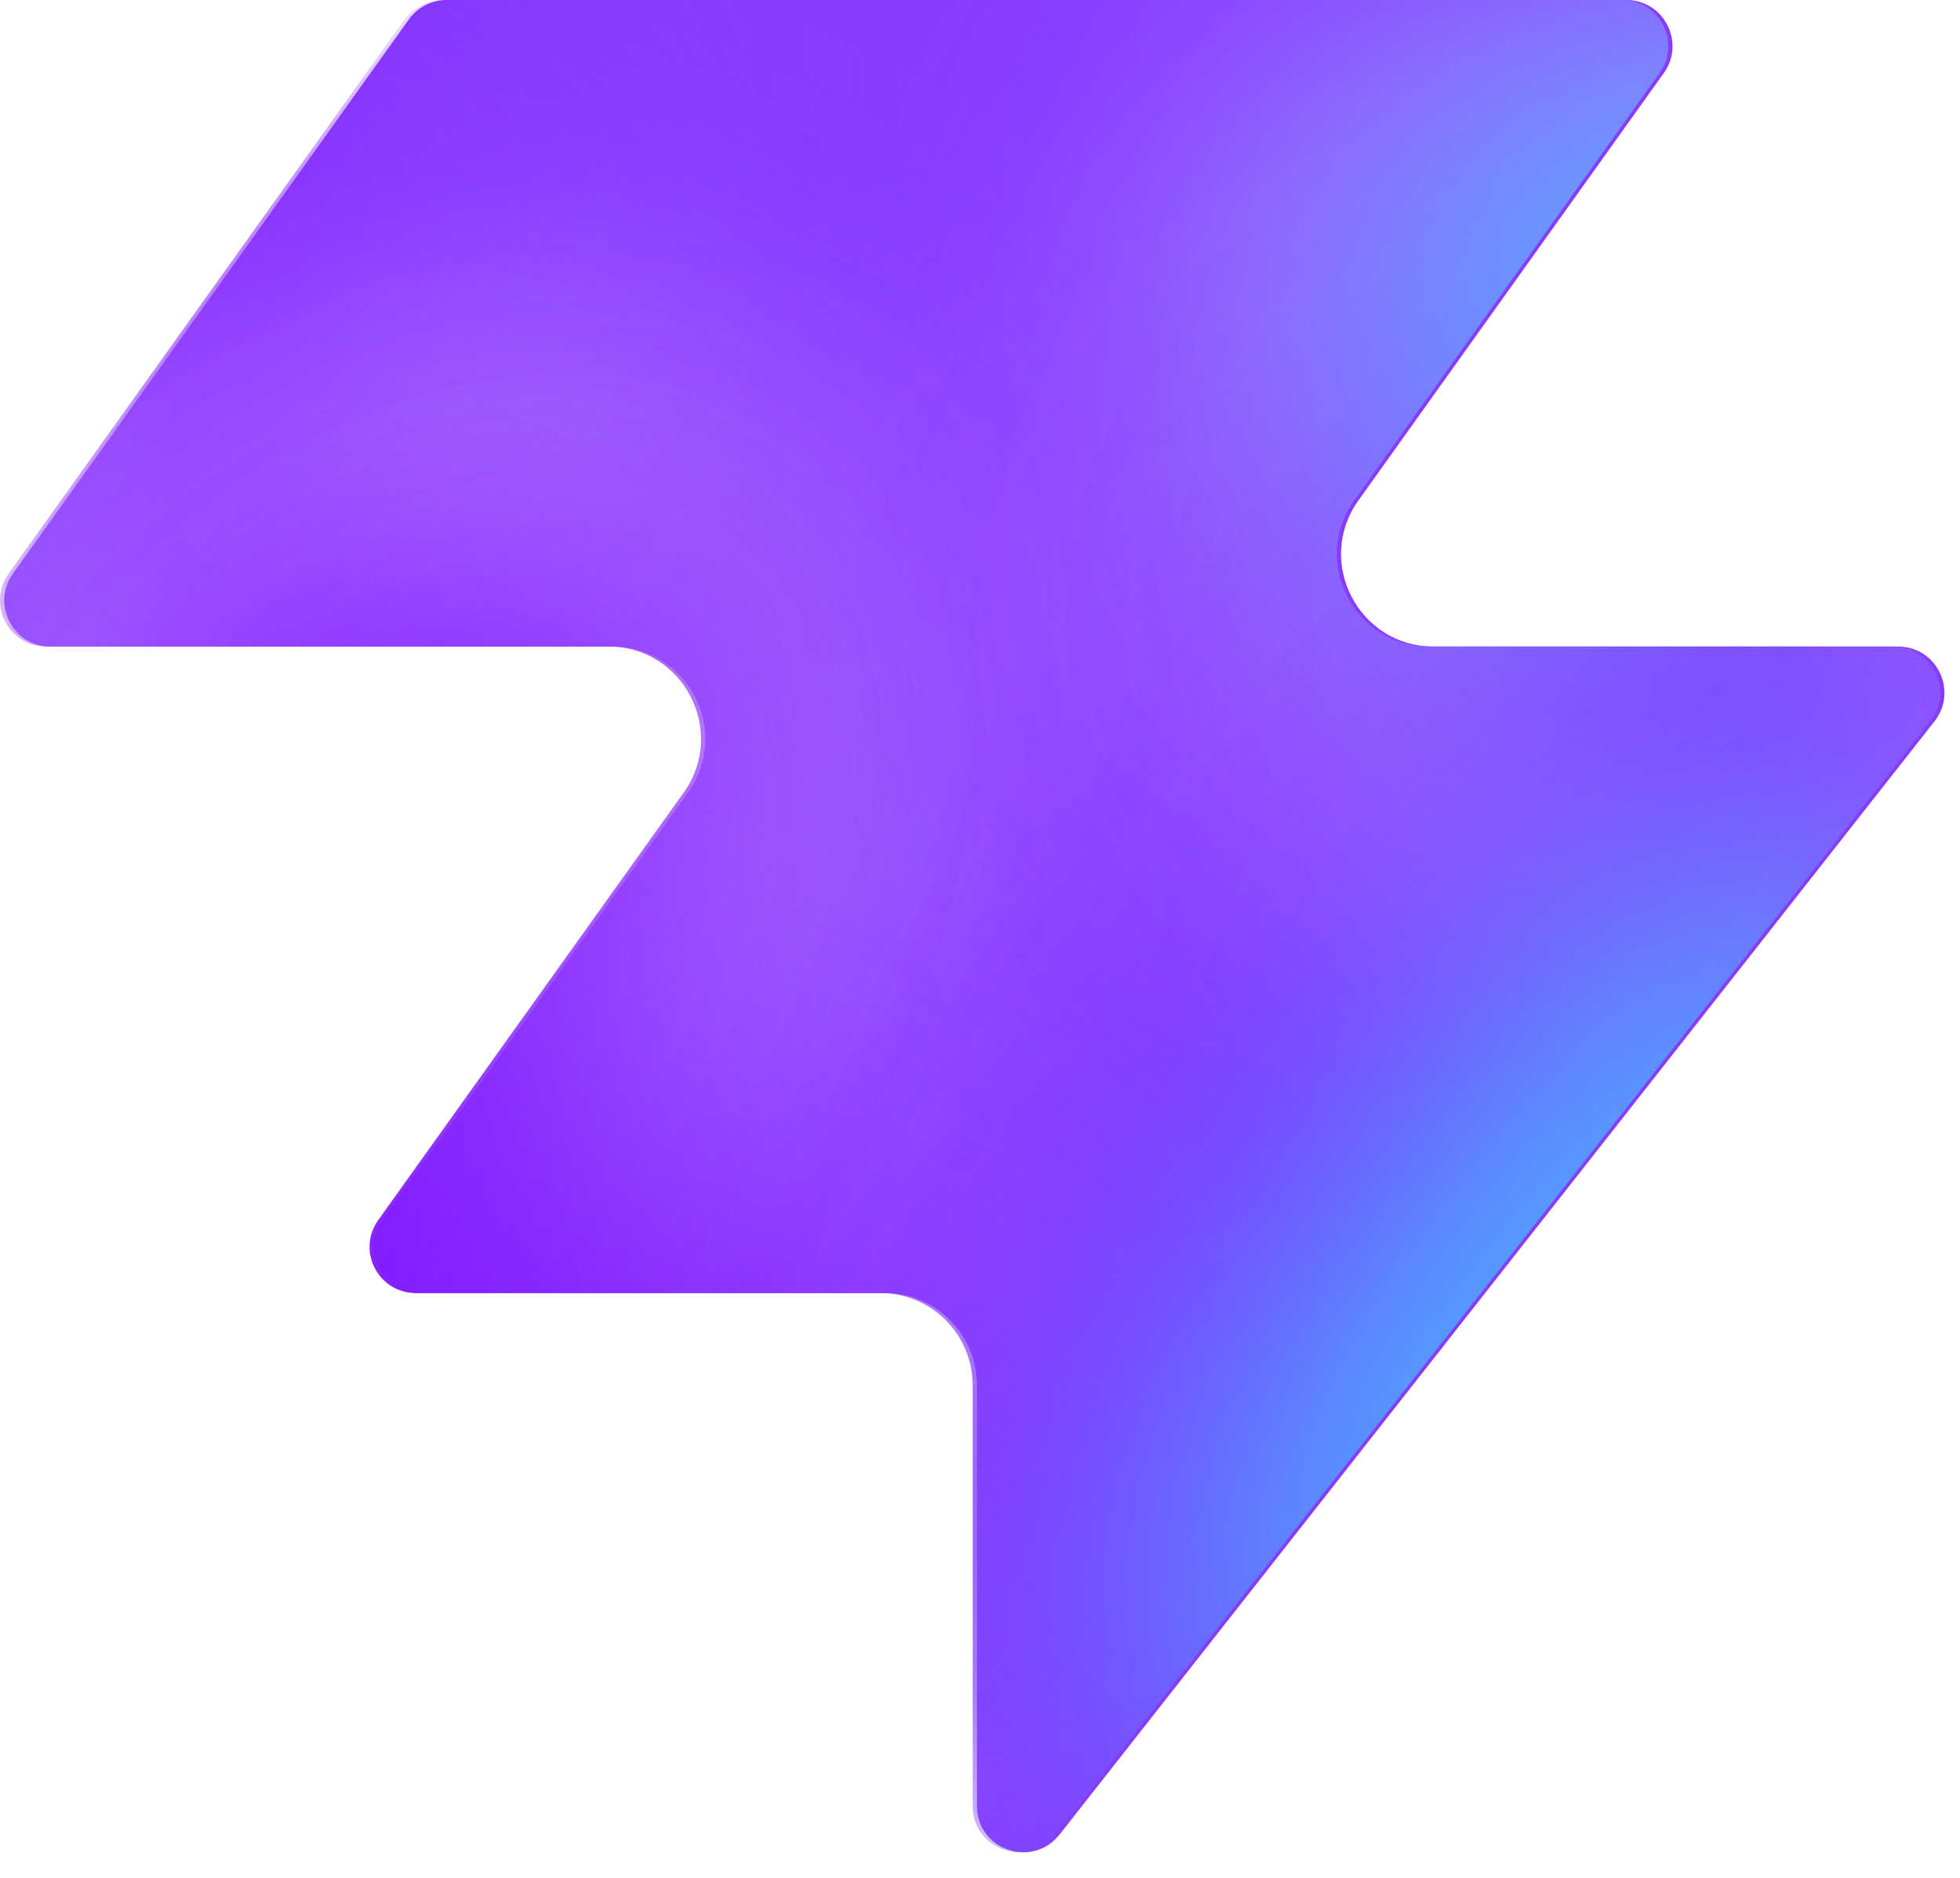
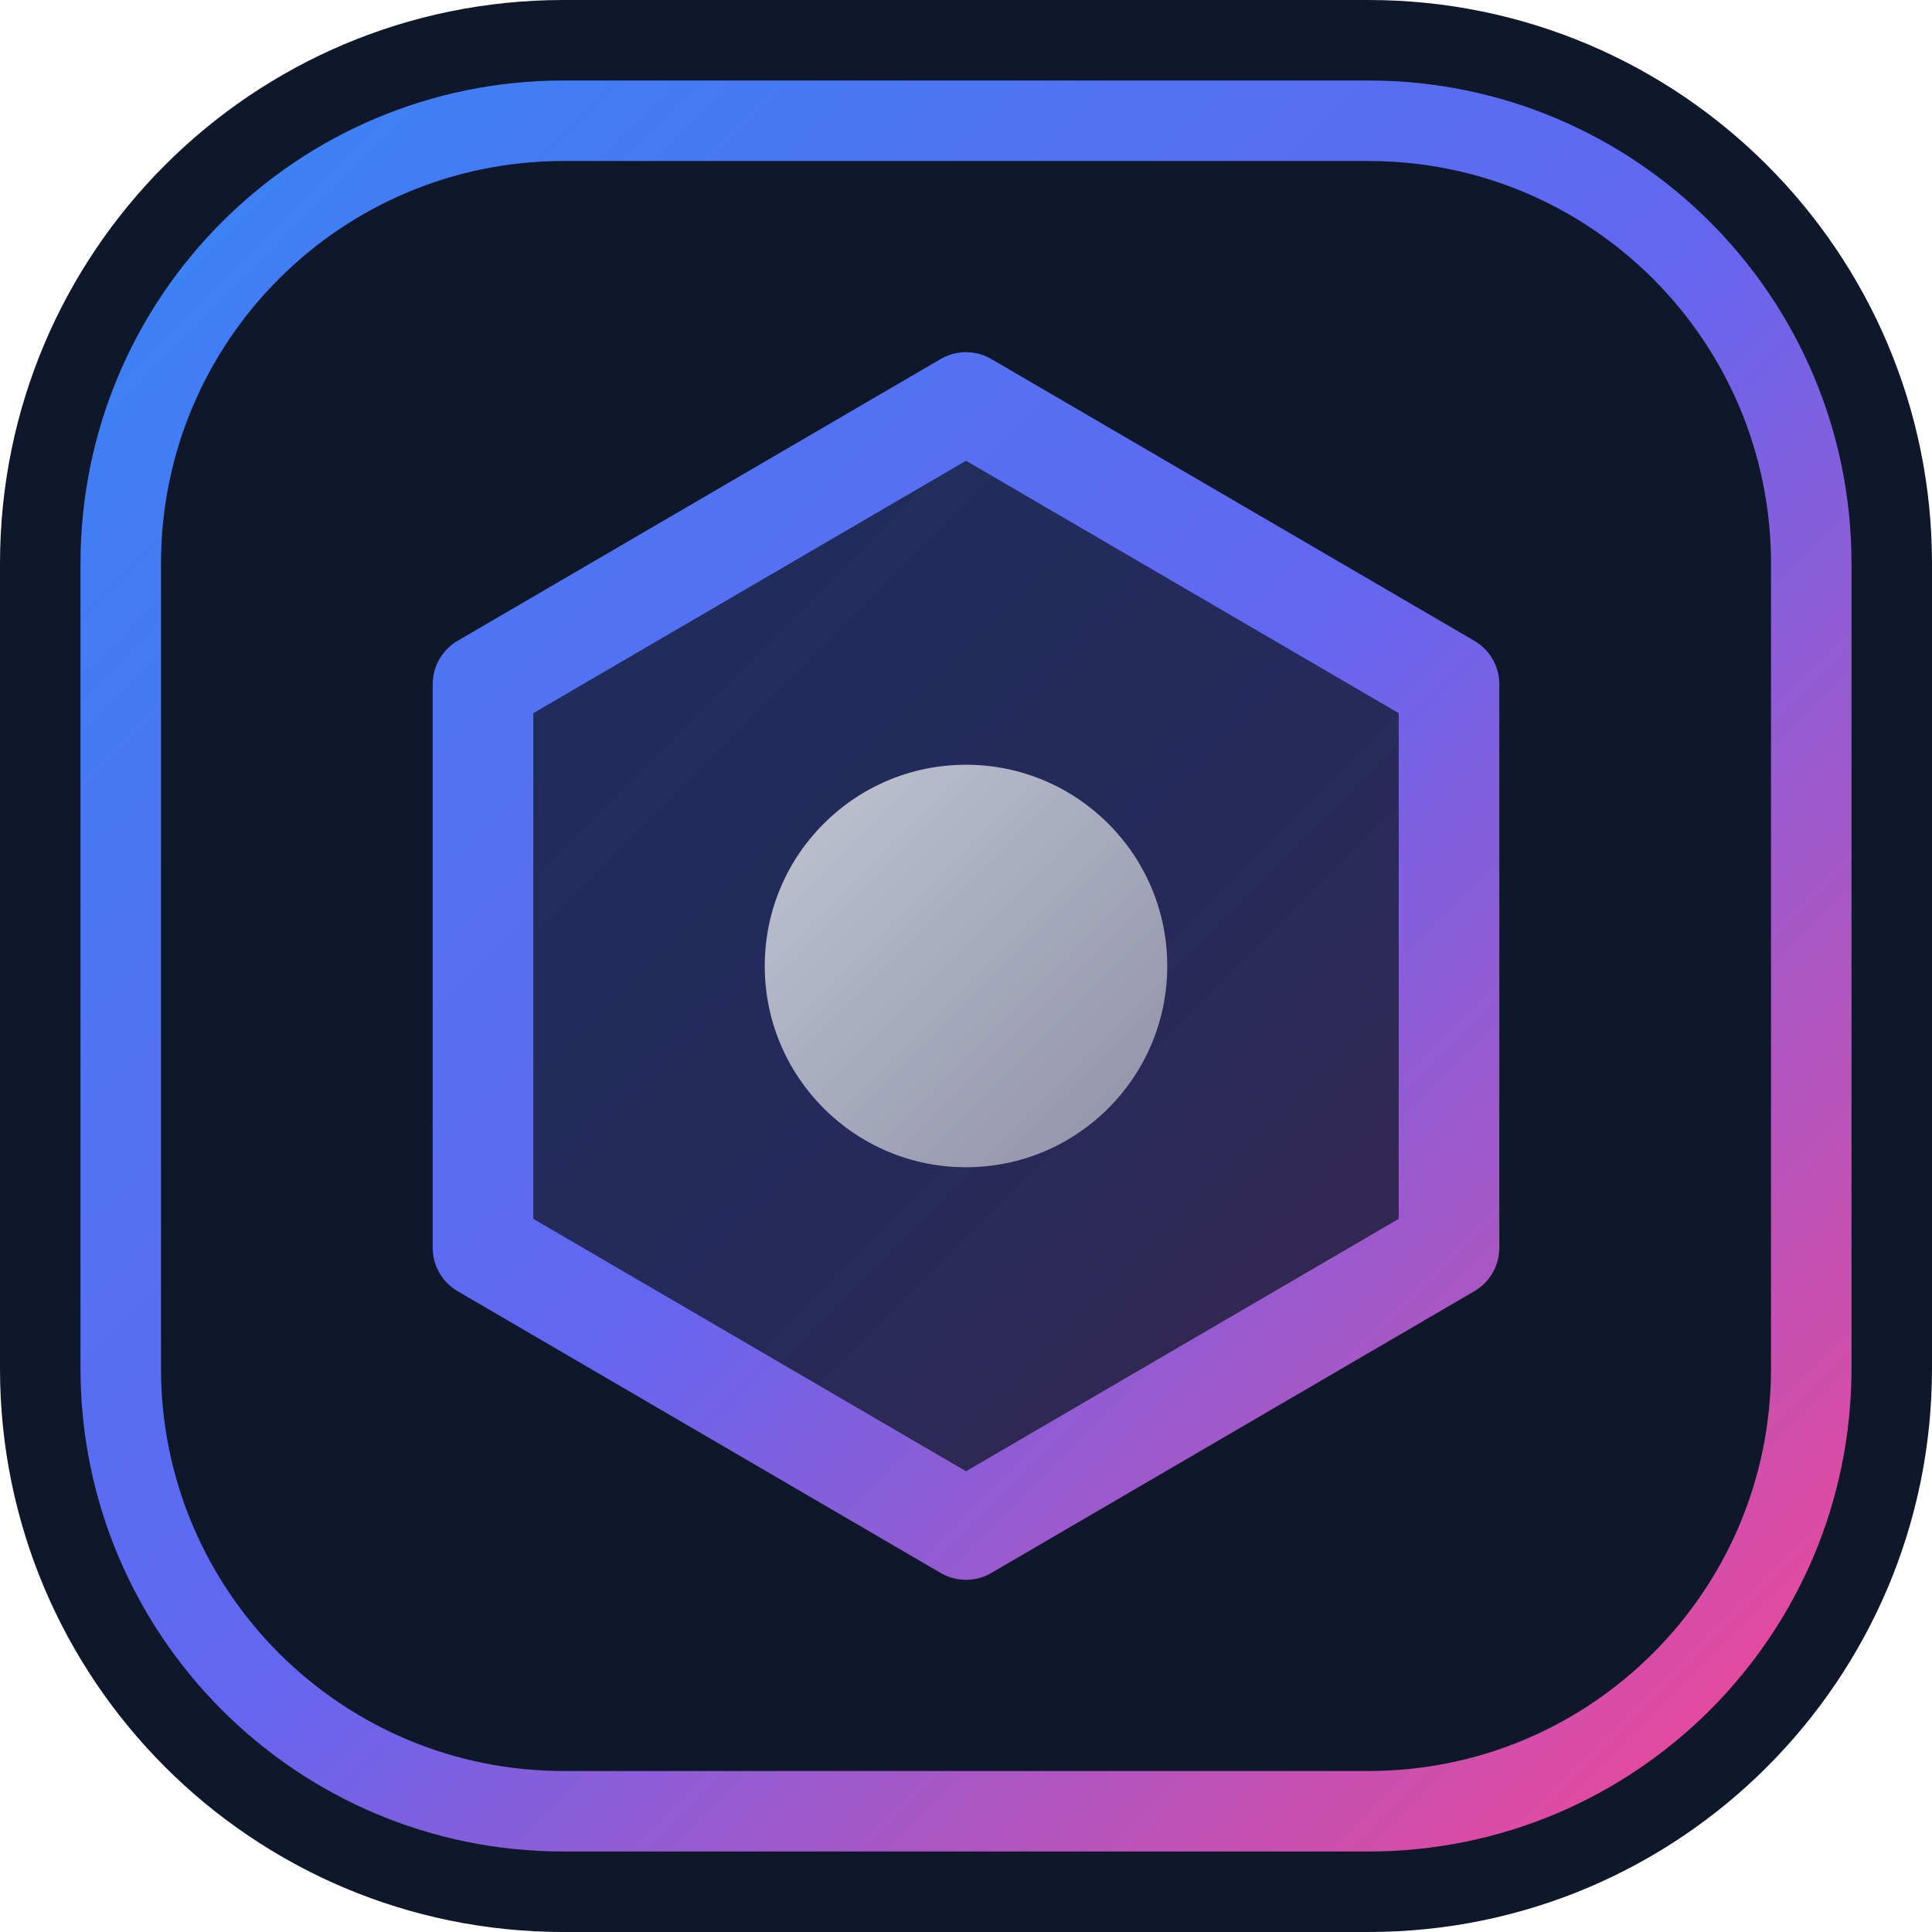
- <svg xmlns="http://www.w3.org/2000/svg" width="48" height="46" fill="none" viewBox="0 0 48 46">
-   <path fill="#863bff" d="M25.946 44.938c-.664.845-2.021.375-2.021-.698V33.937a2.26 2.26 0 0 0-2.262-2.262H10.287c-.92 0-1.456-1.04-.92-1.788l7.48-10.471c1.07-1.497 0-3.578-1.842-3.578H1.237c-.92 0-1.456-1.04-.92-1.788L10.013.474c.214-.297.556-.474.92-.474h28.894c.92 0 1.456 1.04.92 1.788l-7.48 10.471c-1.07 1.498 0 3.579 1.842 3.579h11.377c.943 0 1.473 1.088.89 1.83L25.947 44.94z" style="fill:#863bff;fill:color(display-p3 .525 .23 1);fill-opacity:1" />
-   <mask id="a" width="48" height="46" x="0" y="0" maskUnits="userSpaceOnUse" style="mask-type:alpha">
-     <path fill="#000" d="M25.842 44.938c-.664.844-2.021.375-2.021-.698V33.937a2.26 2.26 0 0 0-2.262-2.262H10.183c-.92 0-1.456-1.04-.92-1.788l7.48-10.471c1.07-1.498 0-3.579-1.842-3.579H1.133c-.92 0-1.456-1.04-.92-1.787L9.91.473c.214-.297.556-.474.92-.474h28.894c.92 0 1.456 1.04.92 1.788l-7.48 10.471c-1.07 1.498 0 3.578 1.842 3.578h11.377c.943 0 1.473 1.088.89 1.832L25.843 44.94z" style="fill:#000;fill-opacity:1" />
-   </mask>
-   <g mask="url(#a)">
-     <g filter="url(#b)">
-       <ellipse cx="5.508" cy="14.704" fill="#ede6ff" rx="5.508" ry="14.704" style="fill:#ede6ff;fill:color(display-p3 .927 .903 1);fill-opacity:1" transform="matrix(.00324 1 1 -.00324 -4.47 31.516)" />
-     </g>
-     <g filter="url(#c)">
-       <ellipse cx="10.399" cy="29.851" fill="#ede6ff" rx="10.399" ry="29.851" style="fill:#ede6ff;fill:color(display-p3 .927 .903 1);fill-opacity:1" transform="matrix(.00324 1 1 -.00324 -39.328 7.883)" />
-     </g>
-     <g filter="url(#d)">
-       <ellipse cx="5.508" cy="30.487" fill="#7e14ff" rx="5.508" ry="30.487" style="fill:#7e14ff;fill:color(display-p3 .492 .077 1);fill-opacity:1" transform="rotate(89.814 -25.913 -14.639)scale(1 -1)" />
-     </g>
-     <g filter="url(#e)">
-       <ellipse cx="5.508" cy="30.599" fill="#7e14ff" rx="5.508" ry="30.599" style="fill:#7e14ff;fill:color(display-p3 .492 .077 1);fill-opacity:1" transform="rotate(89.814 -32.644 -3.334)scale(1 -1)" />
-     </g>
-     <g filter="url(#f)">
-       <ellipse cx="5.508" cy="30.599" fill="#7e14ff" rx="5.508" ry="30.599" style="fill:#7e14ff;fill:color(display-p3 .492 .077 1);fill-opacity:1" transform="matrix(.00324 1 1 -.00324 -34.34 30.47)" />
-     </g>
-     <g filter="url(#g)">
-       <ellipse cx="14.072" cy="22.078" fill="#ede6ff" rx="14.072" ry="22.078" style="fill:#ede6ff;fill:color(display-p3 .927 .903 1);fill-opacity:1" transform="rotate(93.35 24.506 48.493)scale(-1 1)" />
-     </g>
-     <g filter="url(#h)">
-       <ellipse cx="3.47" cy="21.501" fill="#7e14ff" rx="3.47" ry="21.501" style="fill:#7e14ff;fill:color(display-p3 .492 .077 1);fill-opacity:1" transform="rotate(89.009 28.708 47.59)scale(-1 1)" />
-     </g>
-     <g filter="url(#i)">
-       <ellipse cx="3.47" cy="21.501" fill="#7e14ff" rx="3.47" ry="21.501" style="fill:#7e14ff;fill:color(display-p3 .492 .077 1);fill-opacity:1" transform="rotate(89.009 28.708 47.59)scale(-1 1)" />
-     </g>
-     <g filter="url(#j)">
-       <ellipse cx=".387" cy="8.972" fill="#7e14ff" rx="4.407" ry="29.108" style="fill:#7e14ff;fill:color(display-p3 .492 .077 1);fill-opacity:1" transform="rotate(39.51 .387 8.972)" />
-     </g>
-     <g filter="url(#k)">
-       <ellipse cx="47.523" cy="-6.092" fill="#7e14ff" rx="4.407" ry="29.108" style="fill:#7e14ff;fill:color(display-p3 .492 .077 1);fill-opacity:1" transform="rotate(37.892 47.523 -6.092)" />
-     </g>
-     <g filter="url(#l)">
-       <ellipse cx="41.412" cy="6.333" fill="#47bfff" rx="5.971" ry="9.665" style="fill:#47bfff;fill:color(display-p3 .28 .748 1);fill-opacity:1" transform="rotate(37.892 41.412 6.333)" />
-     </g>
-     <g filter="url(#m)">
-       <ellipse cx="-1.879" cy="38.332" fill="#7e14ff" rx="4.407" ry="29.108" style="fill:#7e14ff;fill:color(display-p3 .492 .077 1);fill-opacity:1" transform="rotate(37.892 -1.88 38.332)" />
-     </g>
-     <g filter="url(#n)">
-       <ellipse cx="-1.879" cy="38.332" fill="#7e14ff" rx="4.407" ry="29.108" style="fill:#7e14ff;fill:color(display-p3 .492 .077 1);fill-opacity:1" transform="rotate(37.892 -1.88 38.332)" />
-     </g>
-     <g filter="url(#o)">
-       <ellipse cx="35.651" cy="29.907" fill="#7e14ff" rx="4.407" ry="29.108" style="fill:#7e14ff;fill:color(display-p3 .492 .077 1);fill-opacity:1" transform="rotate(37.892 35.651 29.907)" />
-     </g>
-     <g filter="url(#p)">
-       <ellipse cx="38.418" cy="32.4" fill="#47bfff" rx="5.971" ry="15.297" style="fill:#47bfff;fill:color(display-p3 .28 .748 1);fill-opacity:1" transform="rotate(37.892 38.418 32.4)" />
-     </g>
-   </g>
+ <svg xmlns="http://www.w3.org/2000/svg" width="48" height="48" viewBox="0 0 48 48" fill="none">
  <defs>
-     <filter id="b" width="60.045" height="41.654" x="-19.77" y="16.149" color-interpolation-filters="sRGB" filterUnits="userSpaceOnUse">
-       <feFlood flood-opacity="0" result="BackgroundImageFix" />
-       <feBlend in="SourceGraphic" in2="BackgroundImageFix" result="shape" />
-       <feGaussianBlur result="effect1_foregroundBlur_2002_17158" stdDeviation="7.659" />
-     </filter>
-     <filter id="c" width="90.34" height="51.437" x="-54.613" y="-7.533" color-interpolation-filters="sRGB" filterUnits="userSpaceOnUse">
-       <feFlood flood-opacity="0" result="BackgroundImageFix" />
-       <feBlend in="SourceGraphic" in2="BackgroundImageFix" result="shape" />
-       <feGaussianBlur result="effect1_foregroundBlur_2002_17158" stdDeviation="7.659" />
-     </filter>
-     <filter id="d" width="79.355" height="29.4" x="-49.64" y="2.03" color-interpolation-filters="sRGB" filterUnits="userSpaceOnUse">
-       <feFlood flood-opacity="0" result="BackgroundImageFix" />
-       <feBlend in="SourceGraphic" in2="BackgroundImageFix" result="shape" />
-       <feGaussianBlur result="effect1_foregroundBlur_2002_17158" stdDeviation="4.596" />
-     </filter>
-     <filter id="e" width="79.579" height="29.4" x="-45.045" y="20.029" color-interpolation-filters="sRGB" filterUnits="userSpaceOnUse">
-       <feFlood flood-opacity="0" result="BackgroundImageFix" />
-       <feBlend in="SourceGraphic" in2="BackgroundImageFix" result="shape" />
-       <feGaussianBlur result="effect1_foregroundBlur_2002_17158" stdDeviation="4.596" />
-     </filter>
-     <filter id="f" width="79.579" height="29.4" x="-43.513" y="21.178" color-interpolation-filters="sRGB" filterUnits="userSpaceOnUse">
-       <feFlood flood-opacity="0" result="BackgroundImageFix" />
-       <feBlend in="SourceGraphic" in2="BackgroundImageFix" result="shape" />
-       <feGaussianBlur result="effect1_foregroundBlur_2002_17158" stdDeviation="4.596" />
-     </filter>
-     <filter id="g" width="74.749" height="58.852" x="15.756" y="-17.901" color-interpolation-filters="sRGB" filterUnits="userSpaceOnUse">
-       <feFlood flood-opacity="0" result="BackgroundImageFix" />
-       <feBlend in="SourceGraphic" in2="BackgroundImageFix" result="shape" />
-       <feGaussianBlur result="effect1_foregroundBlur_2002_17158" stdDeviation="7.659" />
-     </filter>
-     <filter id="h" width="61.377" height="25.362" x="23.548" y="2.284" color-interpolation-filters="sRGB" filterUnits="userSpaceOnUse">
-       <feFlood flood-opacity="0" result="BackgroundImageFix" />
-       <feBlend in="SourceGraphic" in2="BackgroundImageFix" result="shape" />
-       <feGaussianBlur result="effect1_foregroundBlur_2002_17158" stdDeviation="4.596" />
-     </filter>
-     <filter id="i" width="61.377" height="25.362" x="23.548" y="2.284" color-interpolation-filters="sRGB" filterUnits="userSpaceOnUse">
-       <feFlood flood-opacity="0" result="BackgroundImageFix" />
-       <feBlend in="SourceGraphic" in2="BackgroundImageFix" result="shape" />
-       <feGaussianBlur result="effect1_foregroundBlur_2002_17158" stdDeviation="4.596" />
-     </filter>
-     <filter id="j" width="56.045" height="63.649" x="-27.636" y="-22.853" color-interpolation-filters="sRGB" filterUnits="userSpaceOnUse">
-       <feFlood flood-opacity="0" result="BackgroundImageFix" />
-       <feBlend in="SourceGraphic" in2="BackgroundImageFix" result="shape" />
-       <feGaussianBlur result="effect1_foregroundBlur_2002_17158" stdDeviation="4.596" />
-     </filter>
-     <filter id="k" width="54.814" height="64.646" x="20.116" y="-38.415" color-interpolation-filters="sRGB" filterUnits="userSpaceOnUse">
-       <feFlood flood-opacity="0" result="BackgroundImageFix" />
-       <feBlend in="SourceGraphic" in2="BackgroundImageFix" result="shape" />
-       <feGaussianBlur result="effect1_foregroundBlur_2002_17158" stdDeviation="4.596" />
-     </filter>
-     <filter id="l" width="33.541" height="35.313" x="24.641" y="-11.323" color-interpolation-filters="sRGB" filterUnits="userSpaceOnUse">
-       <feFlood flood-opacity="0" result="BackgroundImageFix" />
-       <feBlend in="SourceGraphic" in2="BackgroundImageFix" result="shape" />
-       <feGaussianBlur result="effect1_foregroundBlur_2002_17158" stdDeviation="4.596" />
-     </filter>
-     <filter id="m" width="54.814" height="64.646" x="-29.286" y="6.009" color-interpolation-filters="sRGB" filterUnits="userSpaceOnUse">
-       <feFlood flood-opacity="0" result="BackgroundImageFix" />
-       <feBlend in="SourceGraphic" in2="BackgroundImageFix" result="shape" />
-       <feGaussianBlur result="effect1_foregroundBlur_2002_17158" stdDeviation="4.596" />
-     </filter>
-     <filter id="n" width="54.814" height="64.646" x="-29.286" y="6.009" color-interpolation-filters="sRGB" filterUnits="userSpaceOnUse">
-       <feFlood flood-opacity="0" result="BackgroundImageFix" />
-       <feBlend in="SourceGraphic" in2="BackgroundImageFix" result="shape" />
-       <feGaussianBlur result="effect1_foregroundBlur_2002_17158" stdDeviation="4.596" />
-     </filter>
-     <filter id="o" width="54.814" height="64.646" x="8.244" y="-2.416" color-interpolation-filters="sRGB" filterUnits="userSpaceOnUse">
-       <feFlood flood-opacity="0" result="BackgroundImageFix" />
-       <feBlend in="SourceGraphic" in2="BackgroundImageFix" result="shape" />
-       <feGaussianBlur result="effect1_foregroundBlur_2002_17158" stdDeviation="4.596" />
-     </filter>
-     <filter id="p" width="39.409" height="43.623" x="18.713" y="10.588" color-interpolation-filters="sRGB" filterUnits="userSpaceOnUse">
-       <feFlood flood-opacity="0" result="BackgroundImageFix" />
-       <feBlend in="SourceGraphic" in2="BackgroundImageFix" result="shape" />
-       <feGaussianBlur result="effect1_foregroundBlur_2002_17158" stdDeviation="4.596" />
-     </filter>
+     <linearGradient id="primary-grad" x1="4" y1="4" x2="44" y2="44" gradientUnits="userSpaceOnUse">
+       <stop offset="0%" stop-color="#3b82f6" />
+       <stop offset="50%" stop-color="#6366f1" />
+       <stop offset="100%" stop-color="#ec4899" />
+     </linearGradient>
+     <linearGradient id="inner-grad" x1="12" y1="12" x2="36" y2="36" gradientUnits="userSpaceOnUse">
+       <stop offset="0%" stop-color="#ffffff" stop-opacity="0.9" />
+       <stop offset="100%" stop-color="#ffffff" stop-opacity="0.3" />
+     </linearGradient>
  </defs>
+   <rect width="48" height="48" rx="14" fill="#0f172a" />
+   <rect x="3" y="3" width="42" height="42" rx="11" stroke="url(#primary-grad)" stroke-width="2" />
+   <path d="M24 10L36 17V31L24 38L12 31V17L24 10Z" fill="url(#primary-grad)" fill-opacity="0.25" stroke="url(#primary-grad)" stroke-width="2.5" stroke-linejoin="round" />
+   <circle cx="24" cy="24" r="5" fill="url(#inner-grad)" />
</svg>
